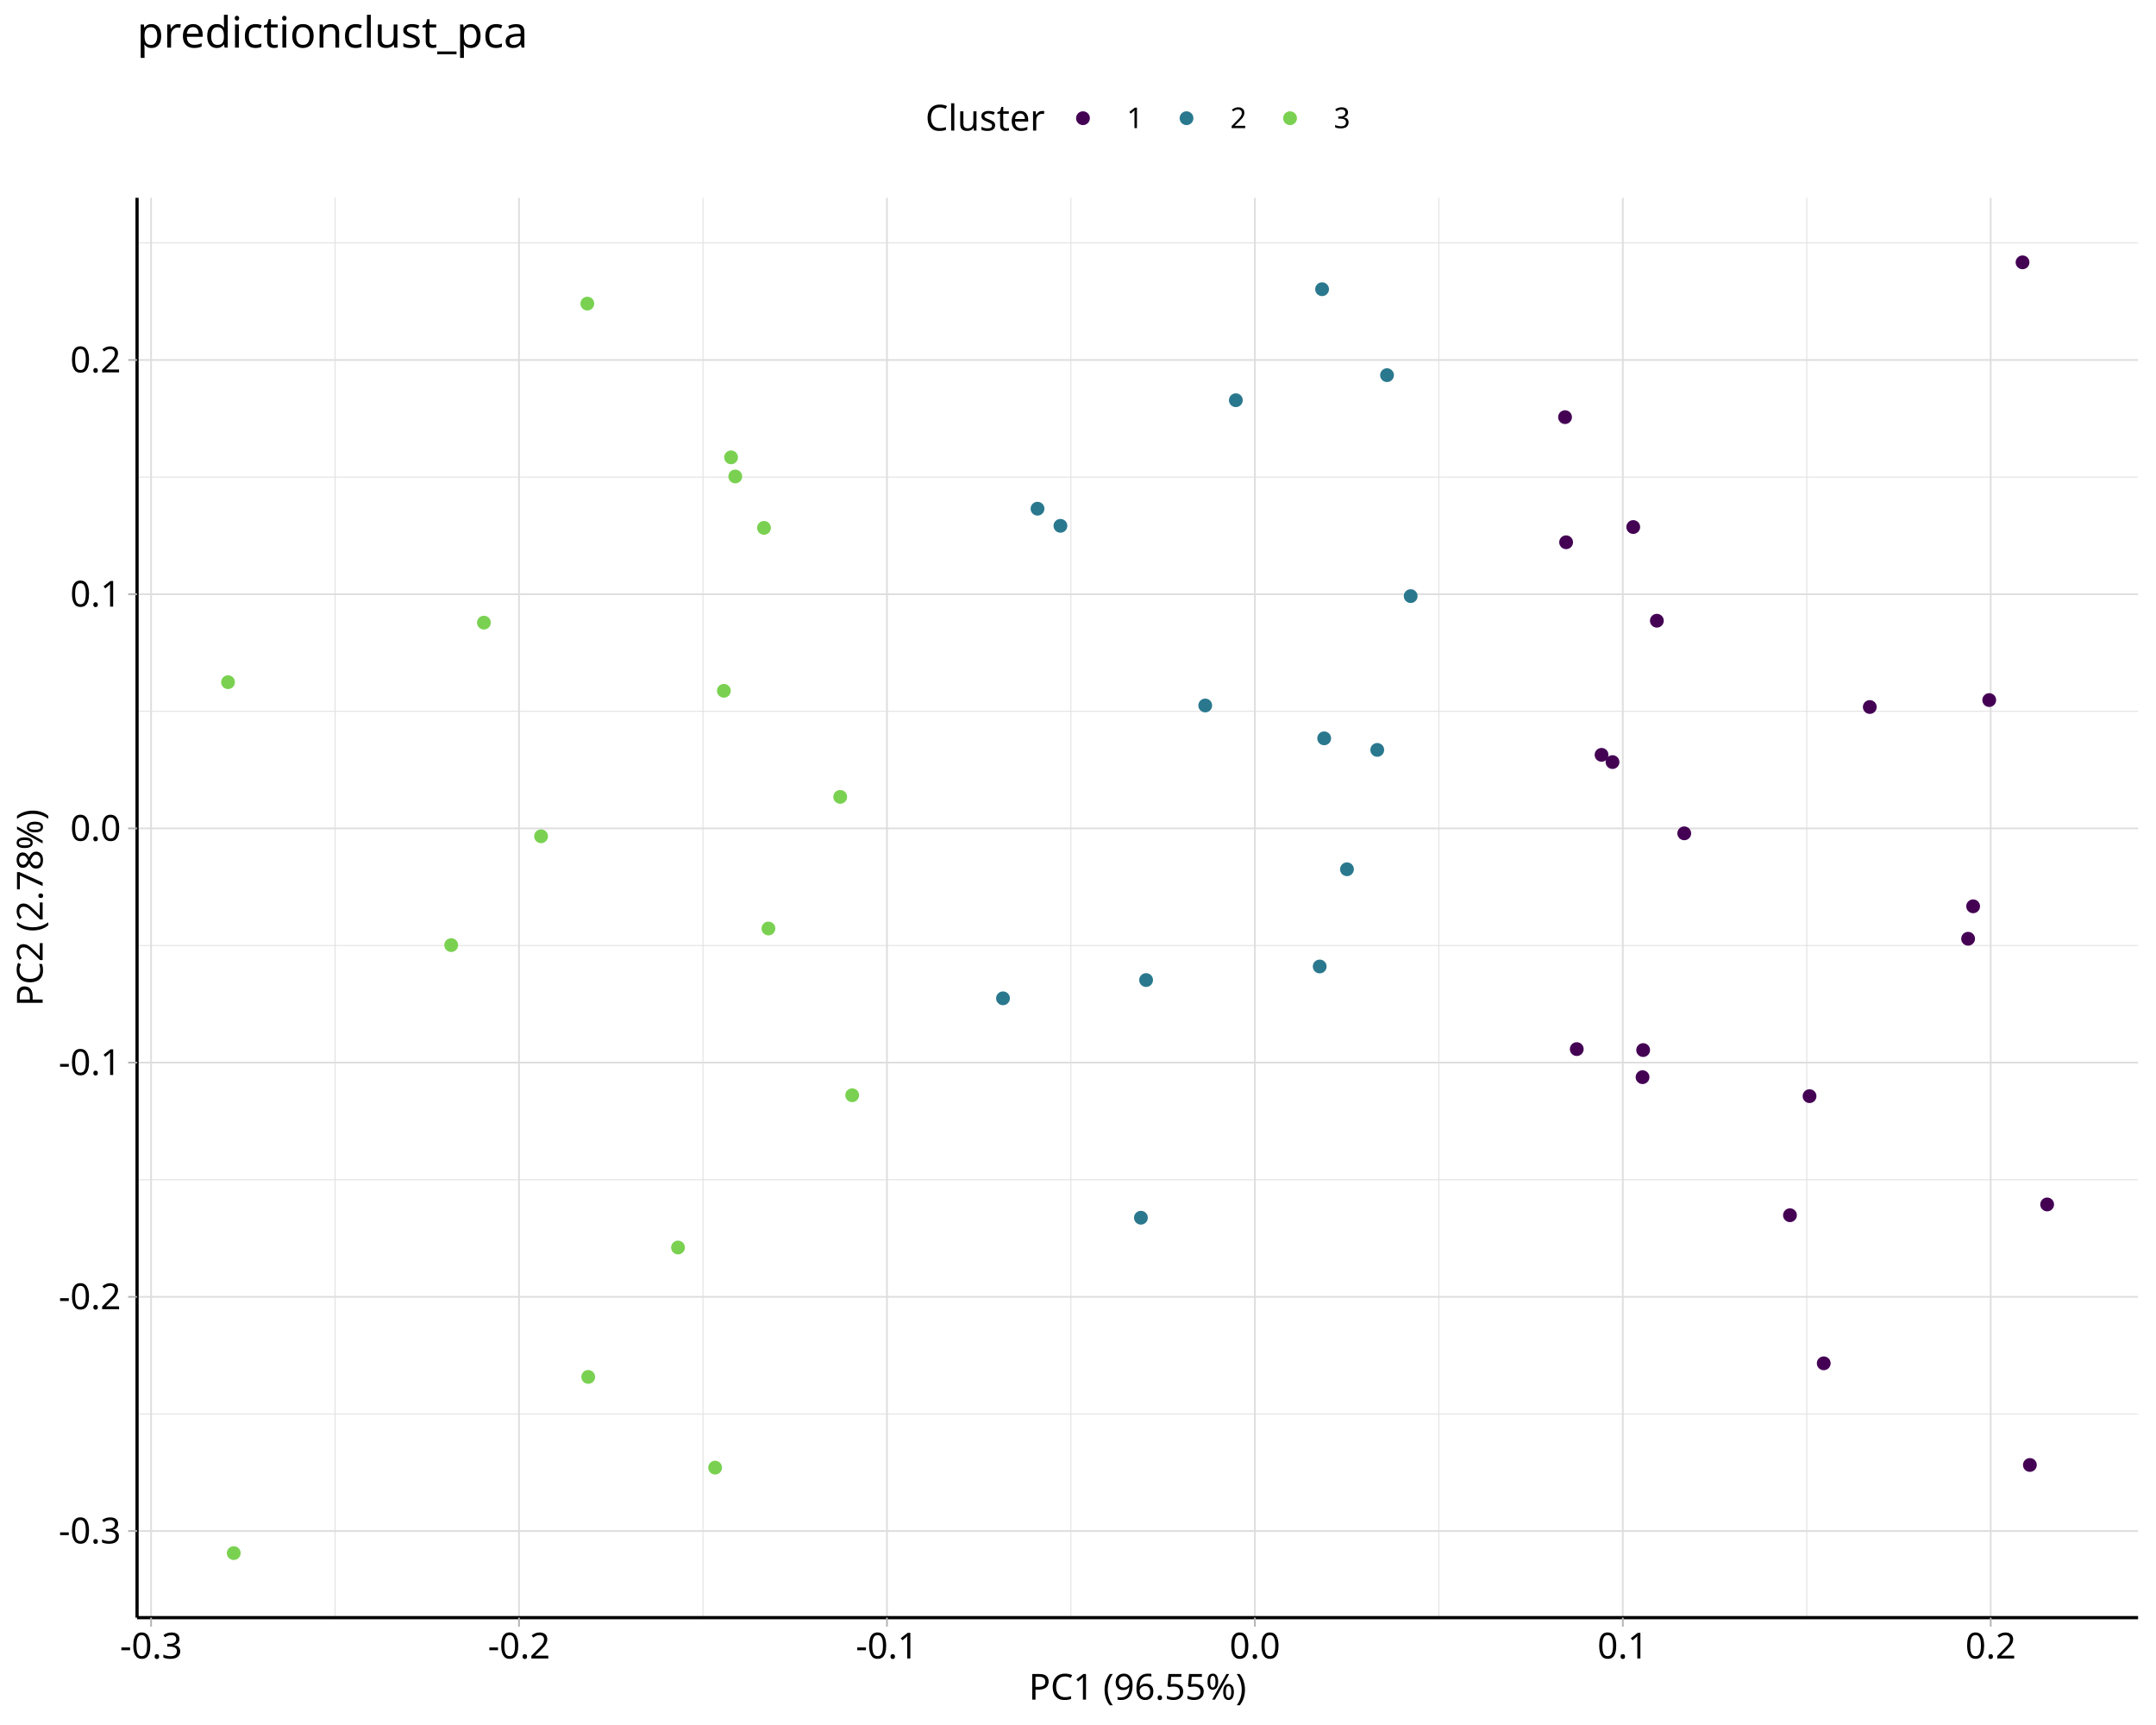
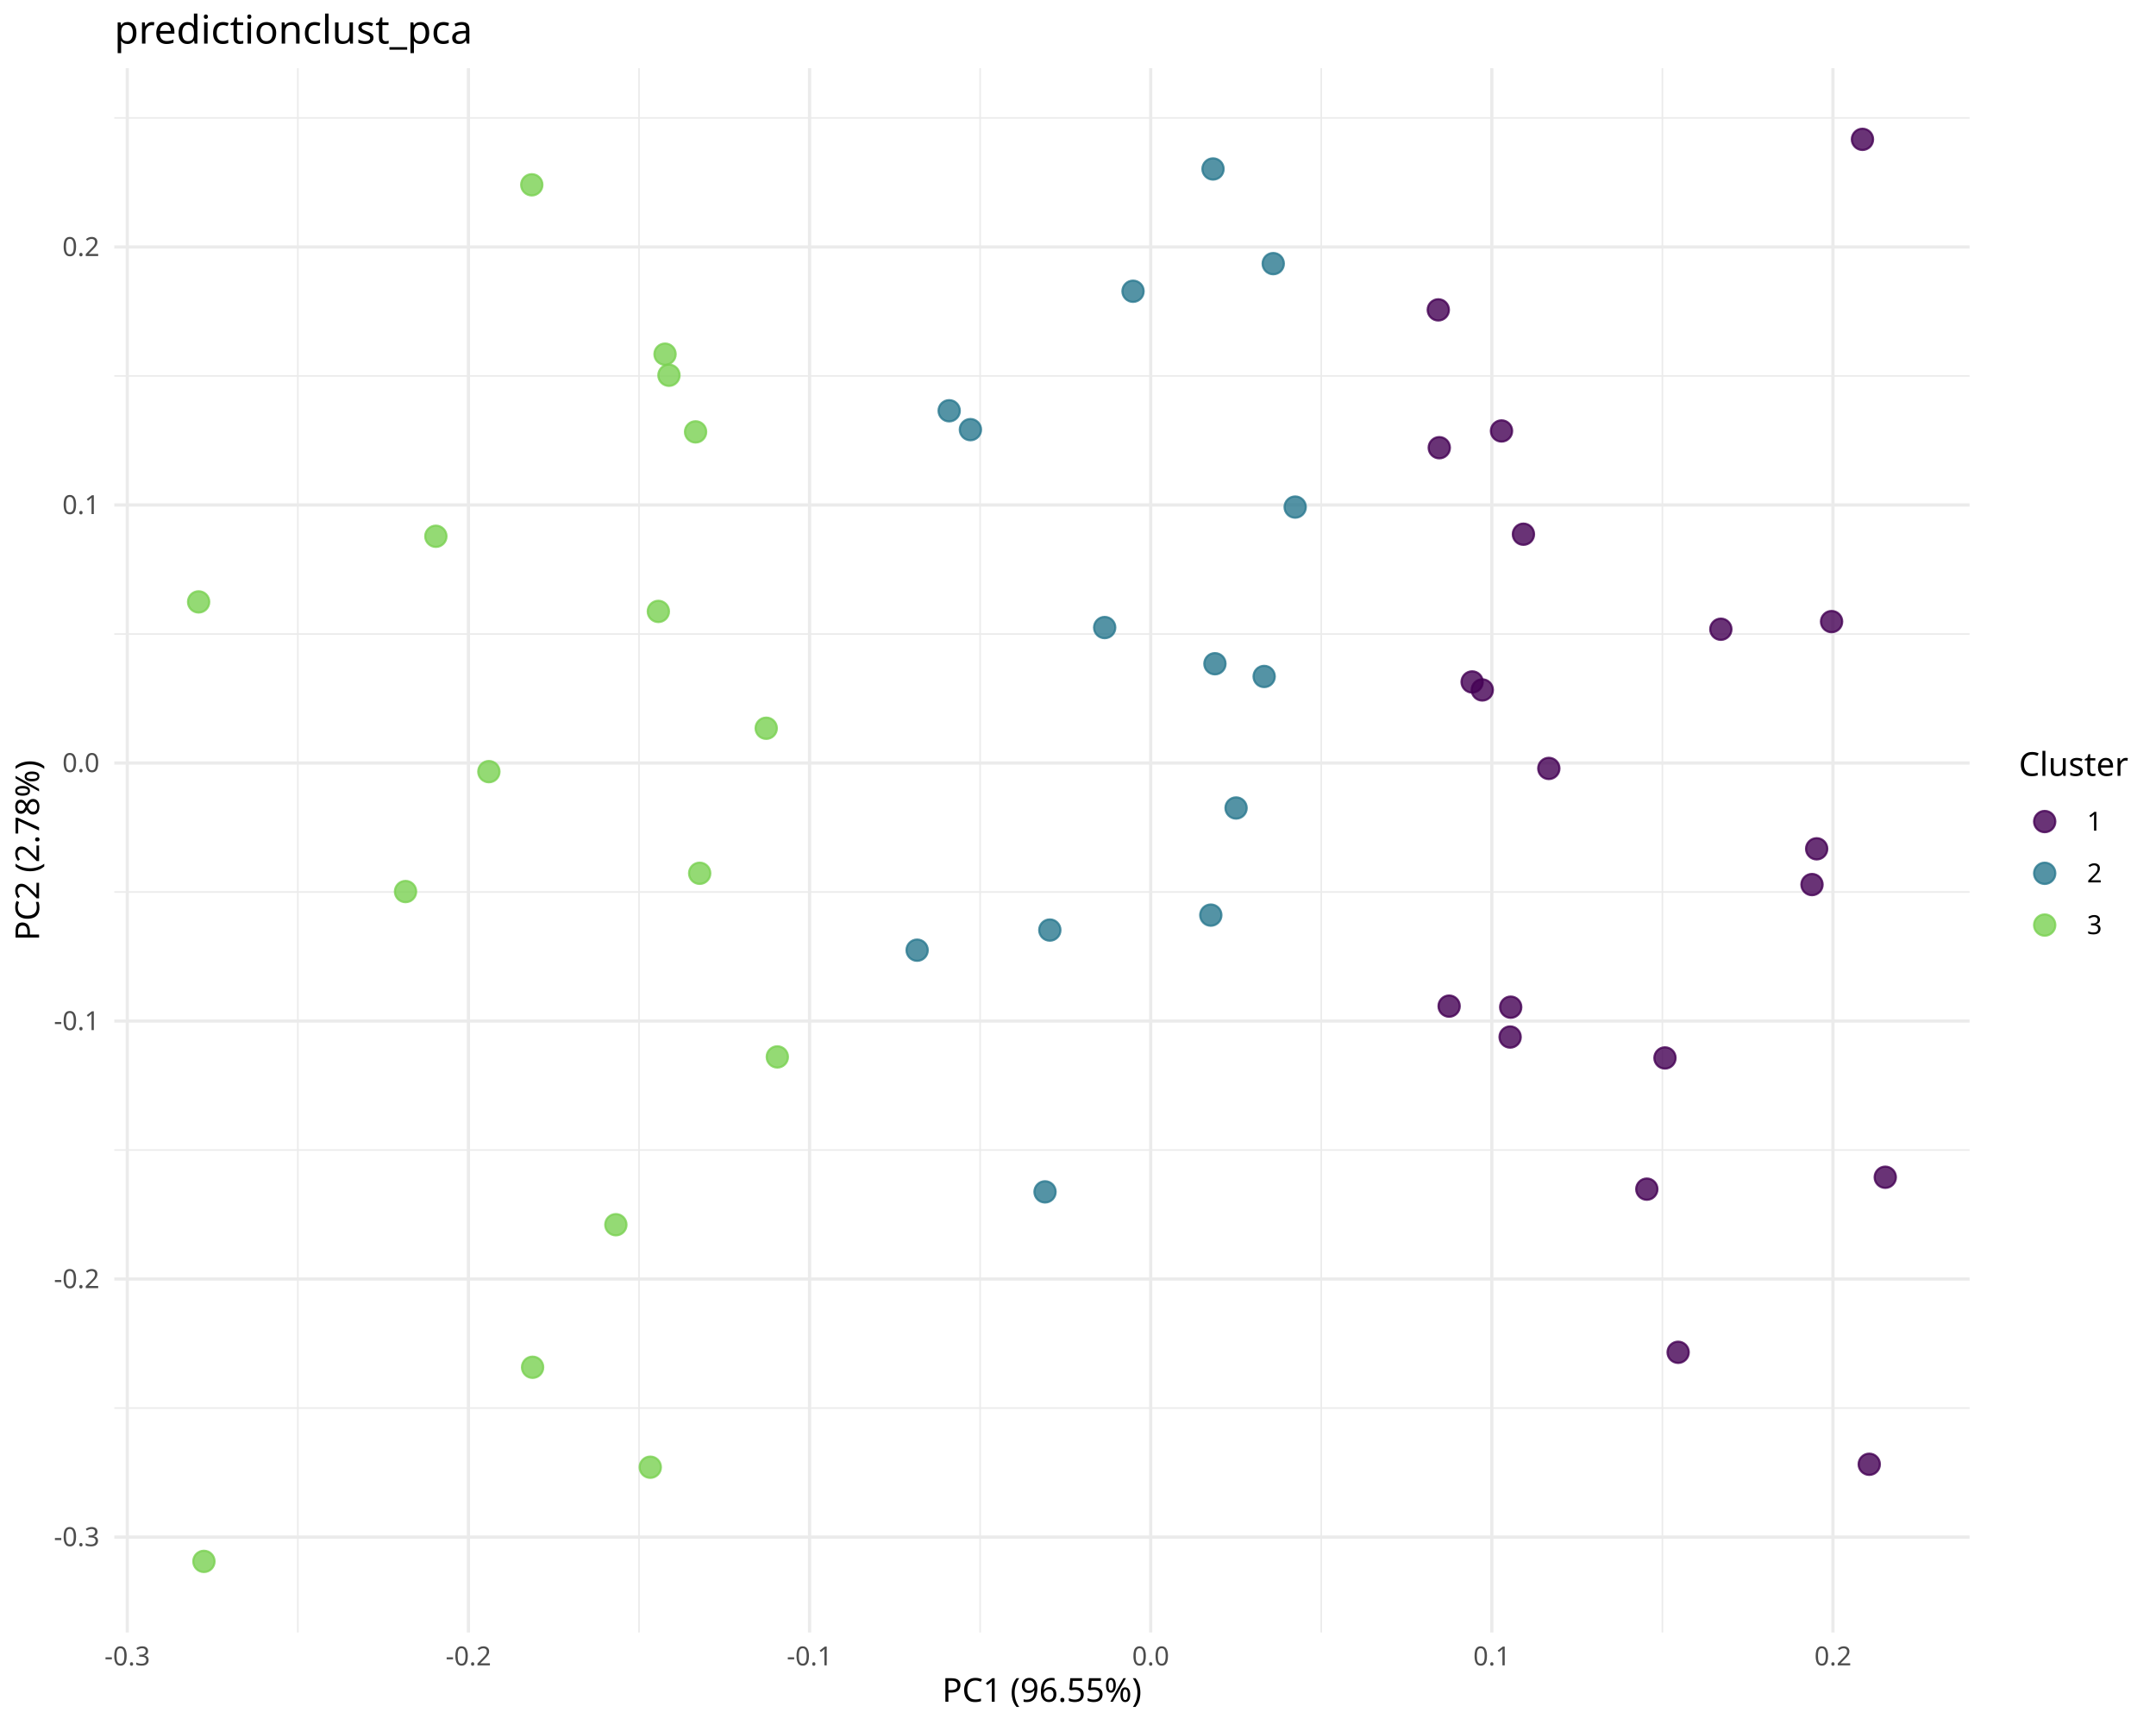
<svg xmlns="http://www.w3.org/2000/svg" class="svglite" data-engine-version="2.0" width="720.00pt" height="576.00pt" viewBox="0 0 720.00 576.00">
  <defs>
    <style type="text/css">
    .svglite line, .svglite polyline, .svglite polygon, .svglite path, .svglite rect, .svglite circle {
      fill: none;
      stroke: #000000;
      stroke-linecap: round;
      stroke-linejoin: round;
      stroke-miterlimit: 10.00;
    }
  </style>
  </defs>
  <rect width="100%" height="100%" style="stroke: none; fill: #FFFFFF;" />
  <defs>
    <clipPath id="cpMC4wMHw3MjAuMDB8MC4wMHw1NzYuMDA=">
      <rect x="0.00" y="0.00" width="720.00" height="576.00" />
    </clipPath>
  </defs>
  <g clip-path="url(#cpMC4wMHw3MjAuMDB8MC4wMHw1NzYuMDA=)">
-     <rect x="0.00" y="0.00" width="720.00" height="576.00" style="stroke-width: 1.16; stroke: #FFFFFF; fill: #FFFFFF;" />
-   </g>
+ </g>
  <defs>
-     <clipPath id="cpNDUuNzd8NzE0LjAyfDY2LjA1fDU0MC4xNQ==">
-       <rect x="45.77" y="66.05" width="668.25" height="474.11" />
+     <clipPath id="cpMzguMTd8NjU3Ljc1fDIyLjc4fDU0NS4xMQ==">
+       <rect x="38.17" y="22.78" width="619.59" height="522.33" />
    </clipPath>
  </defs>
-   <g clip-path="url(#cpNDUuNzd8NzE0LjAyfDY2LjA1fDU0MC4xNQ==)">
-     <rect x="45.77" y="66.05" width="668.25" height="474.11" style="stroke-width: 1.16; stroke: none; fill: #FFFFFF;" />
-     <polyline points="45.77,472.13 714.02,472.13 " style="stroke-width: 0.29; stroke: #DEDEDE; stroke-linecap: butt;" />
-     <polyline points="45.77,393.93 714.02,393.93 " style="stroke-width: 0.29; stroke: #DEDEDE; stroke-linecap: butt;" />
-     <polyline points="45.77,315.72 714.02,315.72 " style="stroke-width: 0.29; stroke: #DEDEDE; stroke-linecap: butt;" />
-     <polyline points="45.77,237.52 714.02,237.52 " style="stroke-width: 0.29; stroke: #DEDEDE; stroke-linecap: butt;" />
-     <polyline points="45.77,159.32 714.02,159.32 " style="stroke-width: 0.29; stroke: #DEDEDE; stroke-linecap: butt;" />
-     <polyline points="45.77,81.11 714.02,81.11 " style="stroke-width: 0.29; stroke: #DEDEDE; stroke-linecap: butt;" />
-     <polyline points="111.89,540.15 111.89,66.05 " style="stroke-width: 0.29; stroke: #DEDEDE; stroke-linecap: butt;" />
-     <polyline points="234.76,540.15 234.76,66.05 " style="stroke-width: 0.29; stroke: #DEDEDE; stroke-linecap: butt;" />
-     <polyline points="357.63,540.15 357.63,66.05 " style="stroke-width: 0.29; stroke: #DEDEDE; stroke-linecap: butt;" />
-     <polyline points="480.50,540.15 480.50,66.05 " style="stroke-width: 0.29; stroke: #DEDEDE; stroke-linecap: butt;" />
-     <polyline points="603.37,540.15 603.37,66.05 " style="stroke-width: 0.29; stroke: #DEDEDE; stroke-linecap: butt;" />
-     <polyline points="45.77,511.23 714.02,511.23 " style="stroke-width: 0.58; stroke: #DEDEDE; stroke-linecap: butt;" />
-     <polyline points="45.77,433.03 714.02,433.03 " style="stroke-width: 0.58; stroke: #DEDEDE; stroke-linecap: butt;" />
-     <polyline points="45.77,354.82 714.02,354.82 " style="stroke-width: 0.58; stroke: #DEDEDE; stroke-linecap: butt;" />
-     <polyline points="45.77,276.62 714.02,276.62 " style="stroke-width: 0.58; stroke: #DEDEDE; stroke-linecap: butt;" />
-     <polyline points="45.77,198.42 714.02,198.42 " style="stroke-width: 0.58; stroke: #DEDEDE; stroke-linecap: butt;" />
-     <polyline points="45.77,120.21 714.02,120.21 " style="stroke-width: 0.58; stroke: #DEDEDE; stroke-linecap: butt;" />
-     <polyline points="50.46,540.15 50.46,66.05 " style="stroke-width: 0.58; stroke: #DEDEDE; stroke-linecap: butt;" />
-     <polyline points="173.33,540.15 173.33,66.05 " style="stroke-width: 0.58; stroke: #DEDEDE; stroke-linecap: butt;" />
-     <polyline points="296.20,540.15 296.20,66.05 " style="stroke-width: 0.58; stroke: #DEDEDE; stroke-linecap: butt;" />
-     <polyline points="419.07,540.15 419.07,66.05 " style="stroke-width: 0.58; stroke: #DEDEDE; stroke-linecap: butt;" />
-     <polyline points="541.94,540.15 541.94,66.05 " style="stroke-width: 0.58; stroke: #DEDEDE; stroke-linecap: butt;" />
-     <polyline points="664.80,540.15 664.80,66.05 " style="stroke-width: 0.58; stroke: #DEDEDE; stroke-linecap: butt;" />
-     <circle cx="284.59" cy="365.71" r="1.95" style="stroke-width: 0.71; stroke: #7AD151; fill: #7AD151;" />
-     <circle cx="226.43" cy="416.56" r="1.95" style="stroke-width: 0.71; stroke: #7AD151; fill: #7AD151;" />
-     <circle cx="161.60" cy="207.91" r="1.95" style="stroke-width: 0.71; stroke: #7AD151; fill: #7AD151;" />
-     <circle cx="381.01" cy="406.61" r="1.95" style="stroke-width: 0.71; stroke: #2A788E; fill: #2A788E;" />
-     <circle cx="196.14" cy="101.38" r="1.95" style="stroke-width: 0.71; stroke: #7AD151; fill: #7AD151;" />
-     <circle cx="346.48" cy="169.86" r="1.95" style="stroke-width: 0.71; stroke: #2A788E; fill: #2A788E;" />
-     <circle cx="545.42" cy="175.98" r="1.95" style="stroke-width: 0.71; stroke: #440154; fill: #440154;" />
-     <circle cx="280.59" cy="266.09" r="1.95" style="stroke-width: 0.71; stroke: #7AD151; fill: #7AD151;" />
-     <circle cx="76.15" cy="227.79" r="1.95" style="stroke-width: 0.71; stroke: #7AD151; fill: #7AD151;" />
-     <circle cx="334.95" cy="333.35" r="1.95" style="stroke-width: 0.71; stroke: #2A788E; fill: #2A788E;" />
-     <circle cx="675.43" cy="87.60" r="1.95" style="stroke-width: 0.71; stroke: #440154; fill: #440154;" />
-     <circle cx="526.56" cy="350.31" r="1.95" style="stroke-width: 0.71; stroke: #440154; fill: #440154;" />
-     <circle cx="255.14" cy="176.26" r="1.95" style="stroke-width: 0.71; stroke: #7AD151; fill: #7AD151;" />
-     <circle cx="538.50" cy="254.47" r="1.95" style="stroke-width: 0.71; stroke: #440154; fill: #440154;" />
-     <circle cx="658.93" cy="302.63" r="1.95" style="stroke-width: 0.71; stroke: #440154; fill: #440154;" />
-     <circle cx="534.84" cy="252.05" r="1.95" style="stroke-width: 0.71; stroke: #440154; fill: #440154;" />
-     <circle cx="548.53" cy="359.68" r="1.95" style="stroke-width: 0.71; stroke: #440154; fill: #440154;" />
-     <circle cx="256.62" cy="310.04" r="1.95" style="stroke-width: 0.71; stroke: #7AD151; fill: #7AD151;" />
-     <circle cx="604.30" cy="366.02" r="1.95" style="stroke-width: 0.71; stroke: #440154; fill: #440154;" />
-     <circle cx="150.68" cy="315.58" r="1.95" style="stroke-width: 0.71; stroke: #7AD151; fill: #7AD151;" />
-     <circle cx="463.20" cy="125.27" r="1.95" style="stroke-width: 0.71; stroke: #2A788E; fill: #2A788E;" />
-     <circle cx="241.74" cy="230.67" r="1.95" style="stroke-width: 0.71; stroke: #7AD151; fill: #7AD151;" />
-     <circle cx="624.42" cy="236.08" r="1.95" style="stroke-width: 0.71; stroke: #440154; fill: #440154;" />
-     <circle cx="238.82" cy="490.06" r="1.95" style="stroke-width: 0.71; stroke: #7AD151; fill: #7AD151;" />
-     <circle cx="402.49" cy="235.57" r="1.95" style="stroke-width: 0.71; stroke: #2A788E; fill: #2A788E;" />
-     <circle cx="548.73" cy="350.63" r="1.95" style="stroke-width: 0.71; stroke: #440154; fill: #440154;" />
-     <circle cx="562.46" cy="278.26" r="1.95" style="stroke-width: 0.71; stroke: #440154; fill: #440154;" />
-     <circle cx="245.55" cy="159.10" r="1.95" style="stroke-width: 0.71; stroke: #7AD151; fill: #7AD151;" />
-     <circle cx="657.25" cy="313.46" r="1.95" style="stroke-width: 0.71; stroke: #440154; fill: #440154;" />
-     <circle cx="441.51" cy="96.57" r="1.95" style="stroke-width: 0.71; stroke: #2A788E; fill: #2A788E;" />
-     <circle cx="180.69" cy="279.24" r="1.95" style="stroke-width: 0.71; stroke: #7AD151; fill: #7AD151;" />
-     <circle cx="244.14" cy="152.71" r="1.95" style="stroke-width: 0.71; stroke: #7AD151; fill: #7AD151;" />
-     <circle cx="78.06" cy="518.60" r="1.95" style="stroke-width: 0.71; stroke: #7AD151; fill: #7AD151;" />
-     <circle cx="683.65" cy="402.18" r="1.95" style="stroke-width: 0.71; stroke: #440154; fill: #440154;" />
-     <circle cx="523.01" cy="181.07" r="1.95" style="stroke-width: 0.71; stroke: #440154; fill: #440154;" />
-     <circle cx="459.94" cy="250.40" r="1.95" style="stroke-width: 0.71; stroke: #2A788E; fill: #2A788E;" />
-     <circle cx="442.21" cy="246.54" r="1.95" style="stroke-width: 0.71; stroke: #2A788E; fill: #2A788E;" />
-     <circle cx="553.31" cy="207.27" r="1.95" style="stroke-width: 0.71; stroke: #440154; fill: #440154;" />
-     <circle cx="412.71" cy="133.64" r="1.95" style="stroke-width: 0.71; stroke: #2A788E; fill: #2A788E;" />
-     <circle cx="196.44" cy="459.77" r="1.95" style="stroke-width: 0.71; stroke: #7AD151; fill: #7AD151;" />
-     <circle cx="597.76" cy="405.78" r="1.95" style="stroke-width: 0.71; stroke: #440154; fill: #440154;" />
-     <circle cx="382.74" cy="327.25" r="1.95" style="stroke-width: 0.71; stroke: #2A788E; fill: #2A788E;" />
-     <circle cx="354.13" cy="175.58" r="1.95" style="stroke-width: 0.71; stroke: #2A788E; fill: #2A788E;" />
-     <circle cx="522.65" cy="139.29" r="1.95" style="stroke-width: 0.71; stroke: #440154; fill: #440154;" />
-     <circle cx="677.88" cy="489.17" r="1.95" style="stroke-width: 0.71; stroke: #440154; fill: #440154;" />
-     <circle cx="449.82" cy="290.26" r="1.95" style="stroke-width: 0.71; stroke: #2A788E; fill: #2A788E;" />
-     <circle cx="471.10" cy="199.05" r="1.95" style="stroke-width: 0.71; stroke: #2A788E; fill: #2A788E;" />
-     <circle cx="609.04" cy="455.23" r="1.95" style="stroke-width: 0.71; stroke: #440154; fill: #440154;" />
-     <circle cx="664.31" cy="233.76" r="1.95" style="stroke-width: 0.71; stroke: #440154; fill: #440154;" />
-     <circle cx="440.72" cy="322.72" r="1.95" style="stroke-width: 0.71; stroke: #2A788E; fill: #2A788E;" />
+   <g clip-path="url(#cpMzguMTd8NjU3Ljc1fDIyLjc4fDU0NS4xMQ==)">
+     <polyline points="38.17,470.17 657.75,470.17 " style="stroke-width: 0.53; stroke: #EBEBEB; stroke-linecap: butt;" />
+     <polyline points="38.17,384.01 657.75,384.01 " style="stroke-width: 0.53; stroke: #EBEBEB; stroke-linecap: butt;" />
+     <polyline points="38.17,297.85 657.75,297.85 " style="stroke-width: 0.53; stroke: #EBEBEB; stroke-linecap: butt;" />
+     <polyline points="38.17,211.70 657.75,211.70 " style="stroke-width: 0.53; stroke: #EBEBEB; stroke-linecap: butt;" />
+     <polyline points="38.17,125.54 657.75,125.54 " style="stroke-width: 0.53; stroke: #EBEBEB; stroke-linecap: butt;" />
+     <polyline points="38.17,39.38 657.75,39.38 " style="stroke-width: 0.53; stroke: #EBEBEB; stroke-linecap: butt;" />
+     <polyline points="99.47,545.11 99.47,22.78 " style="stroke-width: 0.53; stroke: #EBEBEB; stroke-linecap: butt;" />
+     <polyline points="213.40,545.11 213.40,22.78 " style="stroke-width: 0.53; stroke: #EBEBEB; stroke-linecap: butt;" />
+     <polyline points="327.32,545.11 327.32,22.78 " style="stroke-width: 0.53; stroke: #EBEBEB; stroke-linecap: butt;" />
+     <polyline points="441.24,545.11 441.24,22.78 " style="stroke-width: 0.53; stroke: #EBEBEB; stroke-linecap: butt;" />
+     <polyline points="555.16,545.11 555.16,22.78 " style="stroke-width: 0.53; stroke: #EBEBEB; stroke-linecap: butt;" />
+     <polyline points="38.17,513.25 657.75,513.25 " style="stroke-width: 1.07; stroke: #EBEBEB; stroke-linecap: butt;" />
+     <polyline points="38.17,427.09 657.75,427.09 " style="stroke-width: 1.07; stroke: #EBEBEB; stroke-linecap: butt;" />
+     <polyline points="38.17,340.93 657.75,340.93 " style="stroke-width: 1.07; stroke: #EBEBEB; stroke-linecap: butt;" />
+     <polyline points="38.17,254.78 657.75,254.78 " style="stroke-width: 1.07; stroke: #EBEBEB; stroke-linecap: butt;" />
+     <polyline points="38.17,168.62 657.75,168.62 " style="stroke-width: 1.07; stroke: #EBEBEB; stroke-linecap: butt;" />
+     <polyline points="38.17,82.46 657.75,82.46 " style="stroke-width: 1.07; stroke: #EBEBEB; stroke-linecap: butt;" />
+     <polyline points="42.51,545.11 42.51,22.78 " style="stroke-width: 1.07; stroke: #EBEBEB; stroke-linecap: butt;" />
+     <polyline points="156.43,545.11 156.43,22.78 " style="stroke-width: 1.07; stroke: #EBEBEB; stroke-linecap: butt;" />
+     <polyline points="270.36,545.11 270.36,22.78 " style="stroke-width: 1.07; stroke: #EBEBEB; stroke-linecap: butt;" />
+     <polyline points="384.28,545.11 384.28,22.78 " style="stroke-width: 1.07; stroke: #EBEBEB; stroke-linecap: butt;" />
+     <polyline points="498.20,545.11 498.20,22.78 " style="stroke-width: 1.07; stroke: #EBEBEB; stroke-linecap: butt;" />
+     <polyline points="612.12,545.11 612.12,22.78 " style="stroke-width: 1.07; stroke: #EBEBEB; stroke-linecap: butt;" />
+     <circle cx="259.59" cy="352.92" r="3.56" style="stroke-width: 0.71; stroke: #7AD151; stroke-opacity: 0.80; fill: #7AD151; fill-opacity: 0.80;" />
+     <circle cx="205.67" cy="408.95" r="3.56" style="stroke-width: 0.71; stroke: #7AD151; stroke-opacity: 0.80; fill: #7AD151; fill-opacity: 0.80;" />
+     <circle cx="145.56" cy="179.07" r="3.56" style="stroke-width: 0.71; stroke: #7AD151; stroke-opacity: 0.80; fill: #7AD151; fill-opacity: 0.80;" />
+     <circle cx="348.99" cy="397.98" r="3.56" style="stroke-width: 0.71; stroke: #2A788E; stroke-opacity: 0.80; fill: #2A788E; fill-opacity: 0.80;" />
+     <circle cx="177.59" cy="61.71" r="3.56" style="stroke-width: 0.71; stroke: #7AD151; stroke-opacity: 0.80; fill: #7AD151; fill-opacity: 0.80;" />
+     <circle cx="316.98" cy="137.16" r="3.56" style="stroke-width: 0.71; stroke: #2A788E; stroke-opacity: 0.80; fill: #2A788E; fill-opacity: 0.80;" />
+     <circle cx="501.43" cy="143.90" r="3.56" style="stroke-width: 0.71; stroke: #440154; stroke-opacity: 0.80; fill: #440154; fill-opacity: 0.80;" />
+     <circle cx="255.88" cy="243.17" r="3.56" style="stroke-width: 0.71; stroke: #7AD151; stroke-opacity: 0.80; fill: #7AD151; fill-opacity: 0.80;" />
+     <circle cx="66.33" cy="200.98" r="3.56" style="stroke-width: 0.71; stroke: #7AD151; stroke-opacity: 0.80; fill: #7AD151; fill-opacity: 0.80;" />
+     <circle cx="306.28" cy="317.28" r="3.56" style="stroke-width: 0.71; stroke: #2A788E; stroke-opacity: 0.80; fill: #2A788E; fill-opacity: 0.80;" />
+     <circle cx="621.97" cy="46.53" r="3.56" style="stroke-width: 0.71; stroke: #440154; stroke-opacity: 0.80; fill: #440154; fill-opacity: 0.80;" />
+     <circle cx="483.94" cy="335.96" r="3.56" style="stroke-width: 0.71; stroke: #440154; stroke-opacity: 0.80; fill: #440154; fill-opacity: 0.80;" />
+     <circle cx="232.29" cy="144.21" r="3.56" style="stroke-width: 0.71; stroke: #7AD151; stroke-opacity: 0.80; fill: #7AD151; fill-opacity: 0.80;" />
+     <circle cx="495.01" cy="230.38" r="3.56" style="stroke-width: 0.71; stroke: #440154; stroke-opacity: 0.80; fill: #440154; fill-opacity: 0.80;" />
+     <circle cx="606.68" cy="283.43" r="3.56" style="stroke-width: 0.71; stroke: #440154; stroke-opacity: 0.80; fill: #440154; fill-opacity: 0.80;" />
+     <circle cx="491.62" cy="227.71" r="3.56" style="stroke-width: 0.71; stroke: #440154; stroke-opacity: 0.80; fill: #440154; fill-opacity: 0.80;" />
+     <circle cx="504.31" cy="346.28" r="3.56" style="stroke-width: 0.71; stroke: #440154; stroke-opacity: 0.80; fill: #440154; fill-opacity: 0.80;" />
+     <circle cx="233.66" cy="291.60" r="3.56" style="stroke-width: 0.71; stroke: #7AD151; stroke-opacity: 0.80; fill: #7AD151; fill-opacity: 0.80;" />
+     <circle cx="556.02" cy="353.26" r="3.56" style="stroke-width: 0.71; stroke: #440154; stroke-opacity: 0.80; fill: #440154; fill-opacity: 0.80;" />
+     <circle cx="135.43" cy="297.70" r="3.56" style="stroke-width: 0.71; stroke: #7AD151; stroke-opacity: 0.80; fill: #7AD151; fill-opacity: 0.80;" />
+     <circle cx="425.20" cy="88.03" r="3.56" style="stroke-width: 0.71; stroke: #2A788E; stroke-opacity: 0.80; fill: #2A788E; fill-opacity: 0.80;" />
+     <circle cx="219.86" cy="204.16" r="3.56" style="stroke-width: 0.71; stroke: #7AD151; stroke-opacity: 0.80; fill: #7AD151; fill-opacity: 0.80;" />
+     <circle cx="574.68" cy="210.11" r="3.56" style="stroke-width: 0.71; stroke: #440154; stroke-opacity: 0.80; fill: #440154; fill-opacity: 0.80;" />
+     <circle cx="217.16" cy="489.92" r="3.56" style="stroke-width: 0.71; stroke: #7AD151; stroke-opacity: 0.80; fill: #7AD151; fill-opacity: 0.80;" />
+     <circle cx="368.91" cy="209.55" r="3.56" style="stroke-width: 0.71; stroke: #2A788E; stroke-opacity: 0.80; fill: #2A788E; fill-opacity: 0.80;" />
+     <circle cx="504.50" cy="336.31" r="3.56" style="stroke-width: 0.71; stroke: #440154; stroke-opacity: 0.80; fill: #440154; fill-opacity: 0.80;" />
+     <circle cx="517.23" cy="256.59" r="3.56" style="stroke-width: 0.71; stroke: #440154; stroke-opacity: 0.80; fill: #440154; fill-opacity: 0.80;" />
+     <circle cx="223.40" cy="125.30" r="3.56" style="stroke-width: 0.71; stroke: #7AD151; stroke-opacity: 0.80; fill: #7AD151; fill-opacity: 0.80;" />
+     <circle cx="605.12" cy="295.37" r="3.56" style="stroke-width: 0.71; stroke: #440154; stroke-opacity: 0.80; fill: #440154; fill-opacity: 0.80;" />
+     <circle cx="405.09" cy="56.42" r="3.56" style="stroke-width: 0.71; stroke: #2A788E; stroke-opacity: 0.80; fill: #2A788E; fill-opacity: 0.80;" />
+     <circle cx="163.26" cy="257.66" r="3.56" style="stroke-width: 0.71; stroke: #7AD151; stroke-opacity: 0.80; fill: #7AD151; fill-opacity: 0.80;" />
+     <circle cx="222.09" cy="118.26" r="3.56" style="stroke-width: 0.71; stroke: #7AD151; stroke-opacity: 0.80; fill: #7AD151; fill-opacity: 0.80;" />
+     <circle cx="68.10" cy="521.37" r="3.56" style="stroke-width: 0.71; stroke: #7AD151; stroke-opacity: 0.80; fill: #7AD151; fill-opacity: 0.80;" />
+     <circle cx="629.59" cy="393.10" r="3.56" style="stroke-width: 0.71; stroke: #440154; stroke-opacity: 0.80; fill: #440154; fill-opacity: 0.80;" />
+     <circle cx="480.65" cy="149.50" r="3.56" style="stroke-width: 0.71; stroke: #440154; stroke-opacity: 0.80; fill: #440154; fill-opacity: 0.80;" />
+     <circle cx="422.17" cy="225.88" r="3.56" style="stroke-width: 0.71; stroke: #2A788E; stroke-opacity: 0.80; fill: #2A788E; fill-opacity: 0.80;" />
+     <circle cx="405.73" cy="221.63" r="3.56" style="stroke-width: 0.71; stroke: #2A788E; stroke-opacity: 0.80; fill: #2A788E; fill-opacity: 0.80;" />
+     <circle cx="508.75" cy="178.38" r="3.56" style="stroke-width: 0.71; stroke: #440154; stroke-opacity: 0.80; fill: #440154; fill-opacity: 0.80;" />
+     <circle cx="378.38" cy="97.25" r="3.56" style="stroke-width: 0.71; stroke: #2A788E; stroke-opacity: 0.80; fill: #2A788E; fill-opacity: 0.80;" />
+     <circle cx="177.86" cy="456.55" r="3.56" style="stroke-width: 0.71; stroke: #7AD151; stroke-opacity: 0.80; fill: #7AD151; fill-opacity: 0.80;" />
+     <circle cx="549.96" cy="397.07" r="3.56" style="stroke-width: 0.71; stroke: #440154; stroke-opacity: 0.80; fill: #440154; fill-opacity: 0.80;" />
+     <circle cx="350.59" cy="310.56" r="3.56" style="stroke-width: 0.71; stroke: #2A788E; stroke-opacity: 0.80; fill: #2A788E; fill-opacity: 0.80;" />
+     <circle cx="324.07" cy="143.46" r="3.56" style="stroke-width: 0.71; stroke: #2A788E; stroke-opacity: 0.80; fill: #2A788E; fill-opacity: 0.80;" />
+     <circle cx="480.32" cy="103.47" r="3.56" style="stroke-width: 0.71; stroke: #440154; stroke-opacity: 0.80; fill: #440154; fill-opacity: 0.80;" />
+     <circle cx="624.24" cy="488.94" r="3.56" style="stroke-width: 0.71; stroke: #440154; stroke-opacity: 0.80; fill: #440154; fill-opacity: 0.80;" />
+     <circle cx="412.79" cy="269.80" r="3.56" style="stroke-width: 0.71; stroke: #2A788E; stroke-opacity: 0.80; fill: #2A788E; fill-opacity: 0.80;" />
+     <circle cx="432.53" cy="169.32" r="3.56" style="stroke-width: 0.71; stroke: #2A788E; stroke-opacity: 0.80; fill: #2A788E; fill-opacity: 0.80;" />
+     <circle cx="560.42" cy="451.55" r="3.56" style="stroke-width: 0.71; stroke: #440154; stroke-opacity: 0.80; fill: #440154; fill-opacity: 0.80;" />
+     <circle cx="611.66" cy="207.56" r="3.56" style="stroke-width: 0.71; stroke: #440154; stroke-opacity: 0.80; fill: #440154; fill-opacity: 0.80;" />
+     <circle cx="404.35" cy="305.57" r="3.56" style="stroke-width: 0.71; stroke: #2A788E; stroke-opacity: 0.80; fill: #2A788E; fill-opacity: 0.80;" />
  </g>
  <g clip-path="url(#cpMC4wMHw3MjAuMDB8MC4wMHw1NzYuMDA=)">
-     <polyline points="45.77,540.15 45.77,66.05 " style="stroke-width: 1.07; stroke-linecap: butt;" />
-     <text x="40.39" y="515.36" text-anchor="end" style="font-size: 12.00px; font-family: sans;" textLength="20.68px" lengthAdjust="spacingAndGlyphs">-0.3</text>
-     <text x="40.39" y="437.16" text-anchor="end" style="font-size: 12.00px; font-family: sans;" textLength="20.68px" lengthAdjust="spacingAndGlyphs">-0.2</text>
-     <text x="40.39" y="358.95" text-anchor="end" style="font-size: 12.00px; font-family: sans;" textLength="20.68px" lengthAdjust="spacingAndGlyphs">-0.1</text>
-     <text x="40.39" y="280.75" text-anchor="end" style="font-size: 12.00px; font-family: sans;" textLength="16.68px" lengthAdjust="spacingAndGlyphs">0.0</text>
-     <text x="40.39" y="202.55" text-anchor="end" style="font-size: 12.00px; font-family: sans;" textLength="16.68px" lengthAdjust="spacingAndGlyphs">0.1</text>
-     <text x="40.39" y="124.34" text-anchor="end" style="font-size: 12.00px; font-family: sans;" textLength="16.68px" lengthAdjust="spacingAndGlyphs">0.2</text>
-     <polyline points="42.79,511.23 45.77,511.23 " style="stroke-width: 0.58; stroke: #B3B3B3; stroke-linecap: butt;" />
-     <polyline points="42.79,433.03 45.77,433.03 " style="stroke-width: 0.58; stroke: #B3B3B3; stroke-linecap: butt;" />
-     <polyline points="42.79,354.82 45.77,354.82 " style="stroke-width: 0.58; stroke: #B3B3B3; stroke-linecap: butt;" />
-     <polyline points="42.79,276.62 45.77,276.62 " style="stroke-width: 0.58; stroke: #B3B3B3; stroke-linecap: butt;" />
-     <polyline points="42.79,198.42 45.77,198.42 " style="stroke-width: 0.58; stroke: #B3B3B3; stroke-linecap: butt;" />
-     <polyline points="42.79,120.21 45.77,120.21 " style="stroke-width: 0.58; stroke: #B3B3B3; stroke-linecap: butt;" />
-     <polyline points="45.77,540.15 714.02,540.15 " style="stroke-width: 1.07; stroke-linecap: butt;" />
-     <polyline points="50.46,543.14 50.46,540.15 " style="stroke-width: 0.58; stroke: #B3B3B3; stroke-linecap: butt;" />
-     <polyline points="173.33,543.14 173.33,540.15 " style="stroke-width: 0.58; stroke: #B3B3B3; stroke-linecap: butt;" />
-     <polyline points="296.20,543.14 296.20,540.15 " style="stroke-width: 0.58; stroke: #B3B3B3; stroke-linecap: butt;" />
-     <polyline points="419.07,543.14 419.07,540.15 " style="stroke-width: 0.58; stroke: #B3B3B3; stroke-linecap: butt;" />
-     <polyline points="541.94,543.14 541.94,540.15 " style="stroke-width: 0.58; stroke: #B3B3B3; stroke-linecap: butt;" />
-     <polyline points="664.80,543.14 664.80,540.15 " style="stroke-width: 0.58; stroke: #B3B3B3; stroke-linecap: butt;" />
-     <text x="50.46" y="553.79" text-anchor="middle" style="font-size: 12.00px; font-family: sans;" textLength="20.68px" lengthAdjust="spacingAndGlyphs">-0.3</text>
-     <text x="173.33" y="553.79" text-anchor="middle" style="font-size: 12.00px; font-family: sans;" textLength="20.68px" lengthAdjust="spacingAndGlyphs">-0.2</text>
-     <text x="296.20" y="553.79" text-anchor="middle" style="font-size: 12.00px; font-family: sans;" textLength="20.68px" lengthAdjust="spacingAndGlyphs">-0.1</text>
-     <text x="419.07" y="553.79" text-anchor="middle" style="font-size: 12.00px; font-family: sans;" textLength="16.68px" lengthAdjust="spacingAndGlyphs">0.0</text>
-     <text x="541.94" y="553.79" text-anchor="middle" style="font-size: 12.00px; font-family: sans;" textLength="16.68px" lengthAdjust="spacingAndGlyphs">0.1</text>
-     <text x="664.80" y="553.79" text-anchor="middle" style="font-size: 12.00px; font-family: sans;" textLength="16.68px" lengthAdjust="spacingAndGlyphs">0.2</text>
-     <text x="379.90" y="567.53" text-anchor="middle" style="font-size: 12.00px; font-family: sans;" textLength="75.38px" lengthAdjust="spacingAndGlyphs">PC1 (96.55%)</text>
-     <text transform="translate(14.24,303.10) rotate(-90)" text-anchor="middle" style="font-size: 12.00px; font-family: sans;" textLength="68.70px" lengthAdjust="spacingAndGlyphs">PC2 (2.78%)</text>
-     <rect x="303.05" y="24.85" width="153.70" height="29.24" style="stroke-width: 1.16; stroke: none; fill: #FFFFFF;" />
-     <text x="309.03" y="43.60" style="font-size: 12.00px; font-family: sans;" textLength="38.02px" lengthAdjust="spacingAndGlyphs">Cluster</text>
-     <circle cx="361.66" cy="39.47" r="1.95" style="stroke-width: 0.71; stroke: #440154; fill: #440154;" />
-     <circle cx="396.24" cy="39.47" r="1.95" style="stroke-width: 0.71; stroke: #2A788E; fill: #2A788E;" />
-     <circle cx="430.81" cy="39.47" r="1.95" style="stroke-width: 0.71; stroke: #7AD151; fill: #7AD151;" />
-     <text x="376.28" y="42.78" style="font-size: 9.60px; font-family: sans;" textLength="5.34px" lengthAdjust="spacingAndGlyphs">1</text>
-     <text x="410.85" y="42.78" style="font-size: 9.60px; font-family: sans;" textLength="5.34px" lengthAdjust="spacingAndGlyphs">2</text>
-     <text x="445.43" y="42.78" style="font-size: 9.60px; font-family: sans;" textLength="5.34px" lengthAdjust="spacingAndGlyphs">3</text>
-     <text x="45.77" y="15.89" style="font-size: 14.40px; font-family: sans;" textLength="123.29px" lengthAdjust="spacingAndGlyphs">predictionclust_pca</text>
+     <text x="33.24" y="516.27" text-anchor="end" style="font-size: 8.80px; fill: #4D4D4D; font-family: sans;" textLength="15.16px" lengthAdjust="spacingAndGlyphs">-0.3</text>
+     <text x="33.24" y="430.12" text-anchor="end" style="font-size: 8.80px; fill: #4D4D4D; font-family: sans;" textLength="15.16px" lengthAdjust="spacingAndGlyphs">-0.2</text>
+     <text x="33.24" y="343.96" text-anchor="end" style="font-size: 8.80px; fill: #4D4D4D; font-family: sans;" textLength="15.16px" lengthAdjust="spacingAndGlyphs">-0.1</text>
+     <text x="33.24" y="257.80" text-anchor="end" style="font-size: 8.80px; fill: #4D4D4D; font-family: sans;" textLength="12.23px" lengthAdjust="spacingAndGlyphs">0.0</text>
+     <text x="33.24" y="171.65" text-anchor="end" style="font-size: 8.80px; fill: #4D4D4D; font-family: sans;" textLength="12.23px" lengthAdjust="spacingAndGlyphs">0.1</text>
+     <text x="33.24" y="85.49" text-anchor="end" style="font-size: 8.80px; fill: #4D4D4D; font-family: sans;" textLength="12.23px" lengthAdjust="spacingAndGlyphs">0.2</text>
+     <text x="42.51" y="556.10" text-anchor="middle" style="font-size: 8.80px; fill: #4D4D4D; font-family: sans;" textLength="15.16px" lengthAdjust="spacingAndGlyphs">-0.3</text>
+     <text x="156.43" y="556.10" text-anchor="middle" style="font-size: 8.80px; fill: #4D4D4D; font-family: sans;" textLength="15.16px" lengthAdjust="spacingAndGlyphs">-0.2</text>
+     <text x="270.36" y="556.10" text-anchor="middle" style="font-size: 8.80px; fill: #4D4D4D; font-family: sans;" textLength="15.16px" lengthAdjust="spacingAndGlyphs">-0.1</text>
+     <text x="384.28" y="556.10" text-anchor="middle" style="font-size: 8.80px; fill: #4D4D4D; font-family: sans;" textLength="12.23px" lengthAdjust="spacingAndGlyphs">0.0</text>
+     <text x="498.20" y="556.10" text-anchor="middle" style="font-size: 8.80px; fill: #4D4D4D; font-family: sans;" textLength="12.23px" lengthAdjust="spacingAndGlyphs">0.1</text>
+     <text x="612.12" y="556.10" text-anchor="middle" style="font-size: 8.80px; fill: #4D4D4D; font-family: sans;" textLength="12.23px" lengthAdjust="spacingAndGlyphs">0.2</text>
+     <text x="347.96" y="568.24" text-anchor="middle" style="font-size: 11.00px; font-family: sans;" textLength="69.10px" lengthAdjust="spacingAndGlyphs">PC1 (96.55%)</text>
+     <text transform="translate(13.05,283.95) rotate(-90)" text-anchor="middle" style="font-size: 11.00px; font-family: sans;" textLength="62.98px" lengthAdjust="spacingAndGlyphs">PC2 (2.78%)</text>
+     <text x="674.19" y="259.07" style="font-size: 11.00px; font-family: sans;" textLength="34.85px" lengthAdjust="spacingAndGlyphs">Cluster</text>
+     <circle cx="682.83" cy="274.33" r="3.56" style="stroke-width: 0.71; stroke: #440154; stroke-opacity: 0.80; fill: #440154; fill-opacity: 0.80;" />
+     <circle cx="682.83" cy="291.61" r="3.56" style="stroke-width: 0.71; stroke: #2A788E; stroke-opacity: 0.80; fill: #2A788E; fill-opacity: 0.80;" />
+     <circle cx="682.83" cy="308.89" r="3.56" style="stroke-width: 0.71; stroke: #7AD151; stroke-opacity: 0.80; fill: #7AD151; fill-opacity: 0.80;" />
+     <text x="696.95" y="277.36" style="font-size: 8.80px; font-family: sans;" textLength="4.89px" lengthAdjust="spacingAndGlyphs">1</text>
+     <text x="696.95" y="294.64" style="font-size: 8.80px; font-family: sans;" textLength="4.89px" lengthAdjust="spacingAndGlyphs">2</text>
+     <text x="696.95" y="311.92" style="font-size: 8.80px; font-family: sans;" textLength="4.89px" lengthAdjust="spacingAndGlyphs">3</text>
+     <text x="38.17" y="14.56" style="font-size: 13.20px; font-family: sans;" textLength="113.02px" lengthAdjust="spacingAndGlyphs">predictionclust_pca</text>
  </g>
</svg>
